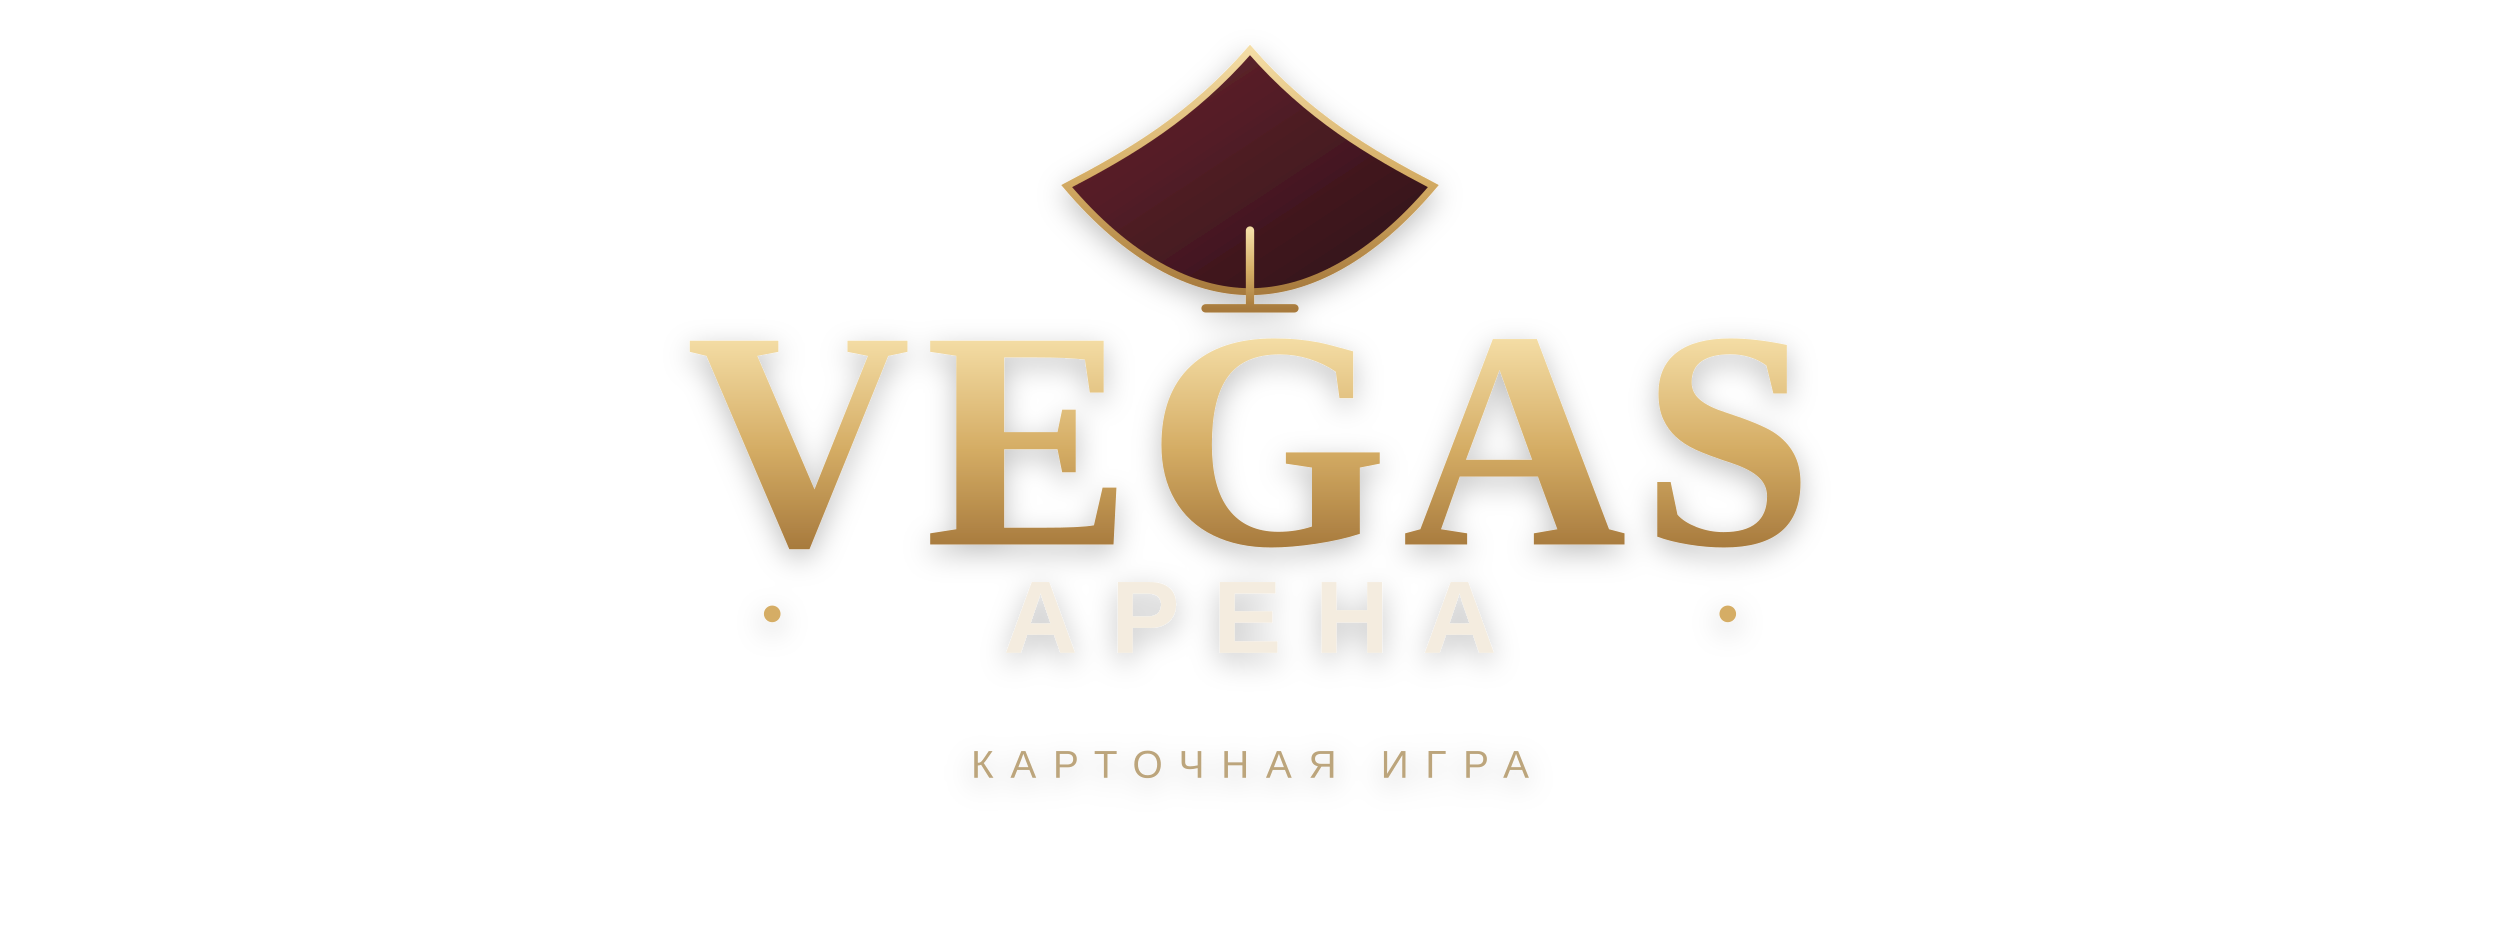
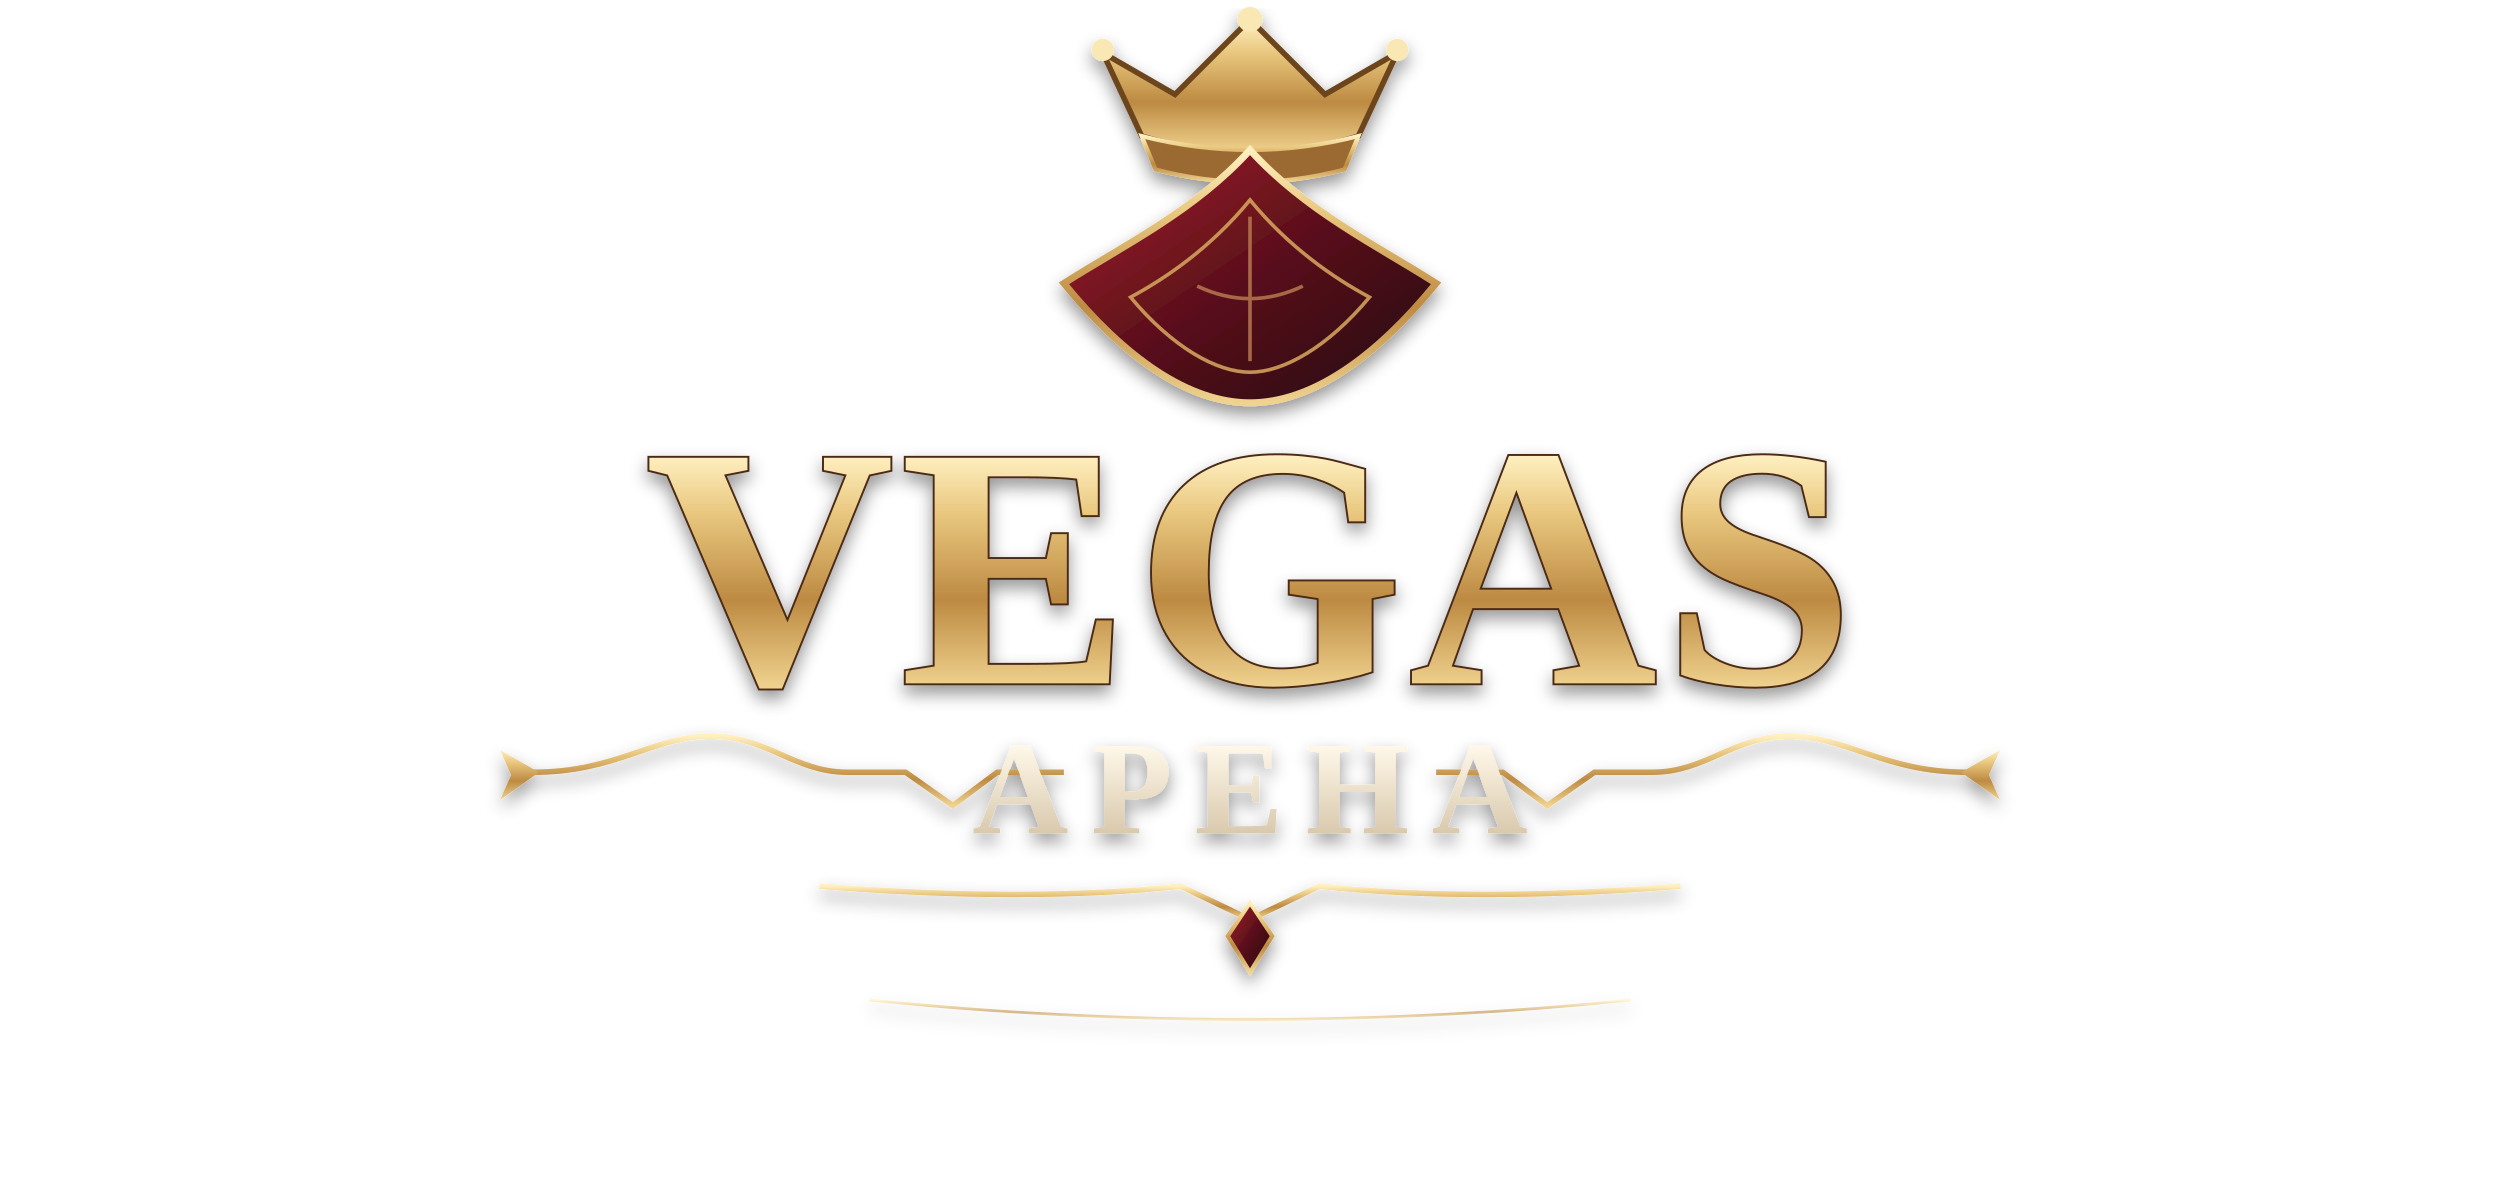
- <svg xmlns="http://www.w3.org/2000/svg" width="900" height="340" viewBox="0 0 900 340" role="img" aria-labelledby="title desc">
+ <svg xmlns="http://www.w3.org/2000/svg" width="900" height="430" viewBox="0 0 900 430" role="img" aria-labelledby="title desc">
  <defs>
    <linearGradient id="gold" x1="0" y1="0" x2="0" y2="1">
-       <stop offset="0" stop-color="#f4dda5" />
-       <stop offset=".52" stop-color="#d5ad65" />
-       <stop offset="1" stop-color="#a77a3d" />
+       <stop offset="0" stop-color="#fff0c1" />
+       <stop offset=".25" stop-color="#e9c77e" />
+       <stop offset=".62" stop-color="#bd8a42" />
+       <stop offset="1" stop-color="#f0d38f" />
    </linearGradient>
-     <linearGradient id="spade" x1="0" y1="0" x2="1" y2="1">
-       <stop offset="0" stop-color="#6b2630" />
-       <stop offset="1" stop-color="#2b1016" />
+     <linearGradient id="red" x1="0" y1="0" x2="1" y2="1">
+       <stop offset="0" stop-color="#a91d29" />
+       <stop offset=".5" stop-color="#5a101b" />
+       <stop offset="1" stop-color="#210a10" />
    </linearGradient>
-     <filter id="shadow" x="-10%" y="-15%" width="120%" height="135%">
-       <feGaussianBlur in="SourceAlpha" stdDeviation="5" />
+     <linearGradient id="ivory" x1="0" y1="0" x2="0" y2="1">
+       <stop offset="0" stop-color="#fff8e9" />
+       <stop offset="1" stop-color="#d9c9ad" />
+     </linearGradient>
+     <filter id="shadow" x="-15%" y="-15%" width="130%" height="140%">
+       <feGaussianBlur in="SourceAlpha" stdDeviation="3" />
      <feOffset dy="3" />
      <feComponentTransfer>
-         <feFuncA type="linear" slope=".25" />
+         <feFuncA type="linear" slope=".42" />
      </feComponentTransfer>
      <feMerge>
        <feMergeNode />
        <feMergeNode in="SourceGraphic" />
      </feMerge>
    </filter>
  </defs>
  <g filter="url(#shadow)">
-     <path d="M450 18 C429 42 407 55 384 67 C406 93 429 105 450 105 C471 105 494 93 516 67 C493 55 471 42 450 18Z" fill="url(#spade)" stroke="url(#gold)" stroke-width="2.5" />
-     <path d="M450 83 L450 111 M434 111 H466" stroke="url(#gold)" stroke-width="3" stroke-linecap="round" />
-     <text x="450" y="196" text-anchor="middle" font-family="Georgia, 'Times New Roman', serif" font-weight="700" font-size="112" letter-spacing="5" fill="url(#gold)">VEGAS</text>
-     <path d="M290 221 H370 M530 221 H610" stroke="url(#gold)" stroke-width="2" opacity=".85" />
-     <circle cx="278" cy="221" r="3" fill="#d5ad65" />
-     <circle cx="622" cy="221" r="3" fill="#d5ad65" />
-     <text x="450" y="235" text-anchor="middle" font-family="Arial, Helvetica, sans-serif" font-weight="600" font-size="37" letter-spacing="12" fill="#f4ecdf">АРЕНА</text>
-     <text x="450" y="280" text-anchor="middle" font-family="Arial, Helvetica, sans-serif" font-weight="500" font-size="14" letter-spacing="6" fill="#bca57c">КАРТОЧНАЯ ИГРА</text>
+     <path d="M411 49 L397 19 L423 34 L450 7 L477 34 L503 19 L489 49 Q450 61 411 49Z" fill="url(#gold)" stroke="#6d451e" stroke-width="2" />
+     <path d="M411 49 Q450 59 489 49 L484 61 Q450 70 416 61Z" fill="#9b6b31" stroke="url(#gold)" stroke-width="1.5" />
+     <circle cx="397" cy="18" r="4" fill="#f9e8b3" />
+     <circle cx="450" cy="7" r="4.5" fill="#f9e8b3" />
+     <circle cx="503" cy="18" r="4" fill="#f9e8b3" />
+     <path d="M450 54 C430 76 405 88 383 102 C405 129 428 145 450 145 C472 145 495 129 517 102 C495 88 470 76 450 54Z" fill="url(#red)" stroke="url(#gold)" stroke-width="2.5" />
+     <path d="M450 72 C436 89 420 100 407 107 C422 125 438 134 450 134 C462 134 478 125 493 107 C480 100 464 89 450 72Z" fill="none" stroke="#d9a85e" stroke-width="1.3" opacity=".85" />
+     <path d="M450 78 L450 130 M431 103 Q450 112 469 103" fill="none" stroke="#bd7e51" stroke-width="1.3" opacity=".8" />
+     <path d="M450 140 L450 158" stroke="url(#gold)" stroke-width="3" stroke-linecap="round" />
+     <text x="450" y="246" text-anchor="middle" font-family="Georgia, 'Times New Roman', serif" font-weight="700" font-size="124" letter-spacing="2" fill="url(#gold)" stroke="#4b2b18" stroke-width="1.4" paint-order="stroke">VEGAS</text>
+     <path d="M192 278 C222 278 235 265 256 265 C276 265 286 278 305 278 L326 278 L343 290 L359 278 L383 278" fill="none" stroke="url(#gold)" stroke-width="2" />
+     <path d="M708 278 C678 278 665 265 644 265 C624 265 614 278 595 278 L574 278 L557 290 L541 278 L517 278" fill="none" stroke="url(#gold)" stroke-width="2" />
+     <path d="M194 278 l-14 -8 l4 9 l-4 9Z M706 278 l14 -8 l-4 9 l4 9Z" fill="url(#gold)" />
+     <text x="450" y="300" text-anchor="middle" font-family="Georgia, 'Times New Roman', serif" font-weight="700" font-size="48" letter-spacing="8" fill="url(#ivory)">АРЕНА</text>
+     <path d="M295 319 Q370 325 425 319 L450 331 L475 319 Q530 325 605 319" fill="none" stroke="url(#gold)" stroke-width="2" />
+     <path d="M450 325 L458 337 L450 350 L442 337Z" fill="url(#red)" stroke="url(#gold)" stroke-width="1.5" />
+     <path d="M313 360 Q450 374 587 360" fill="none" stroke="url(#gold)" stroke-width="1" opacity=".6" />
  </g>
</svg>
